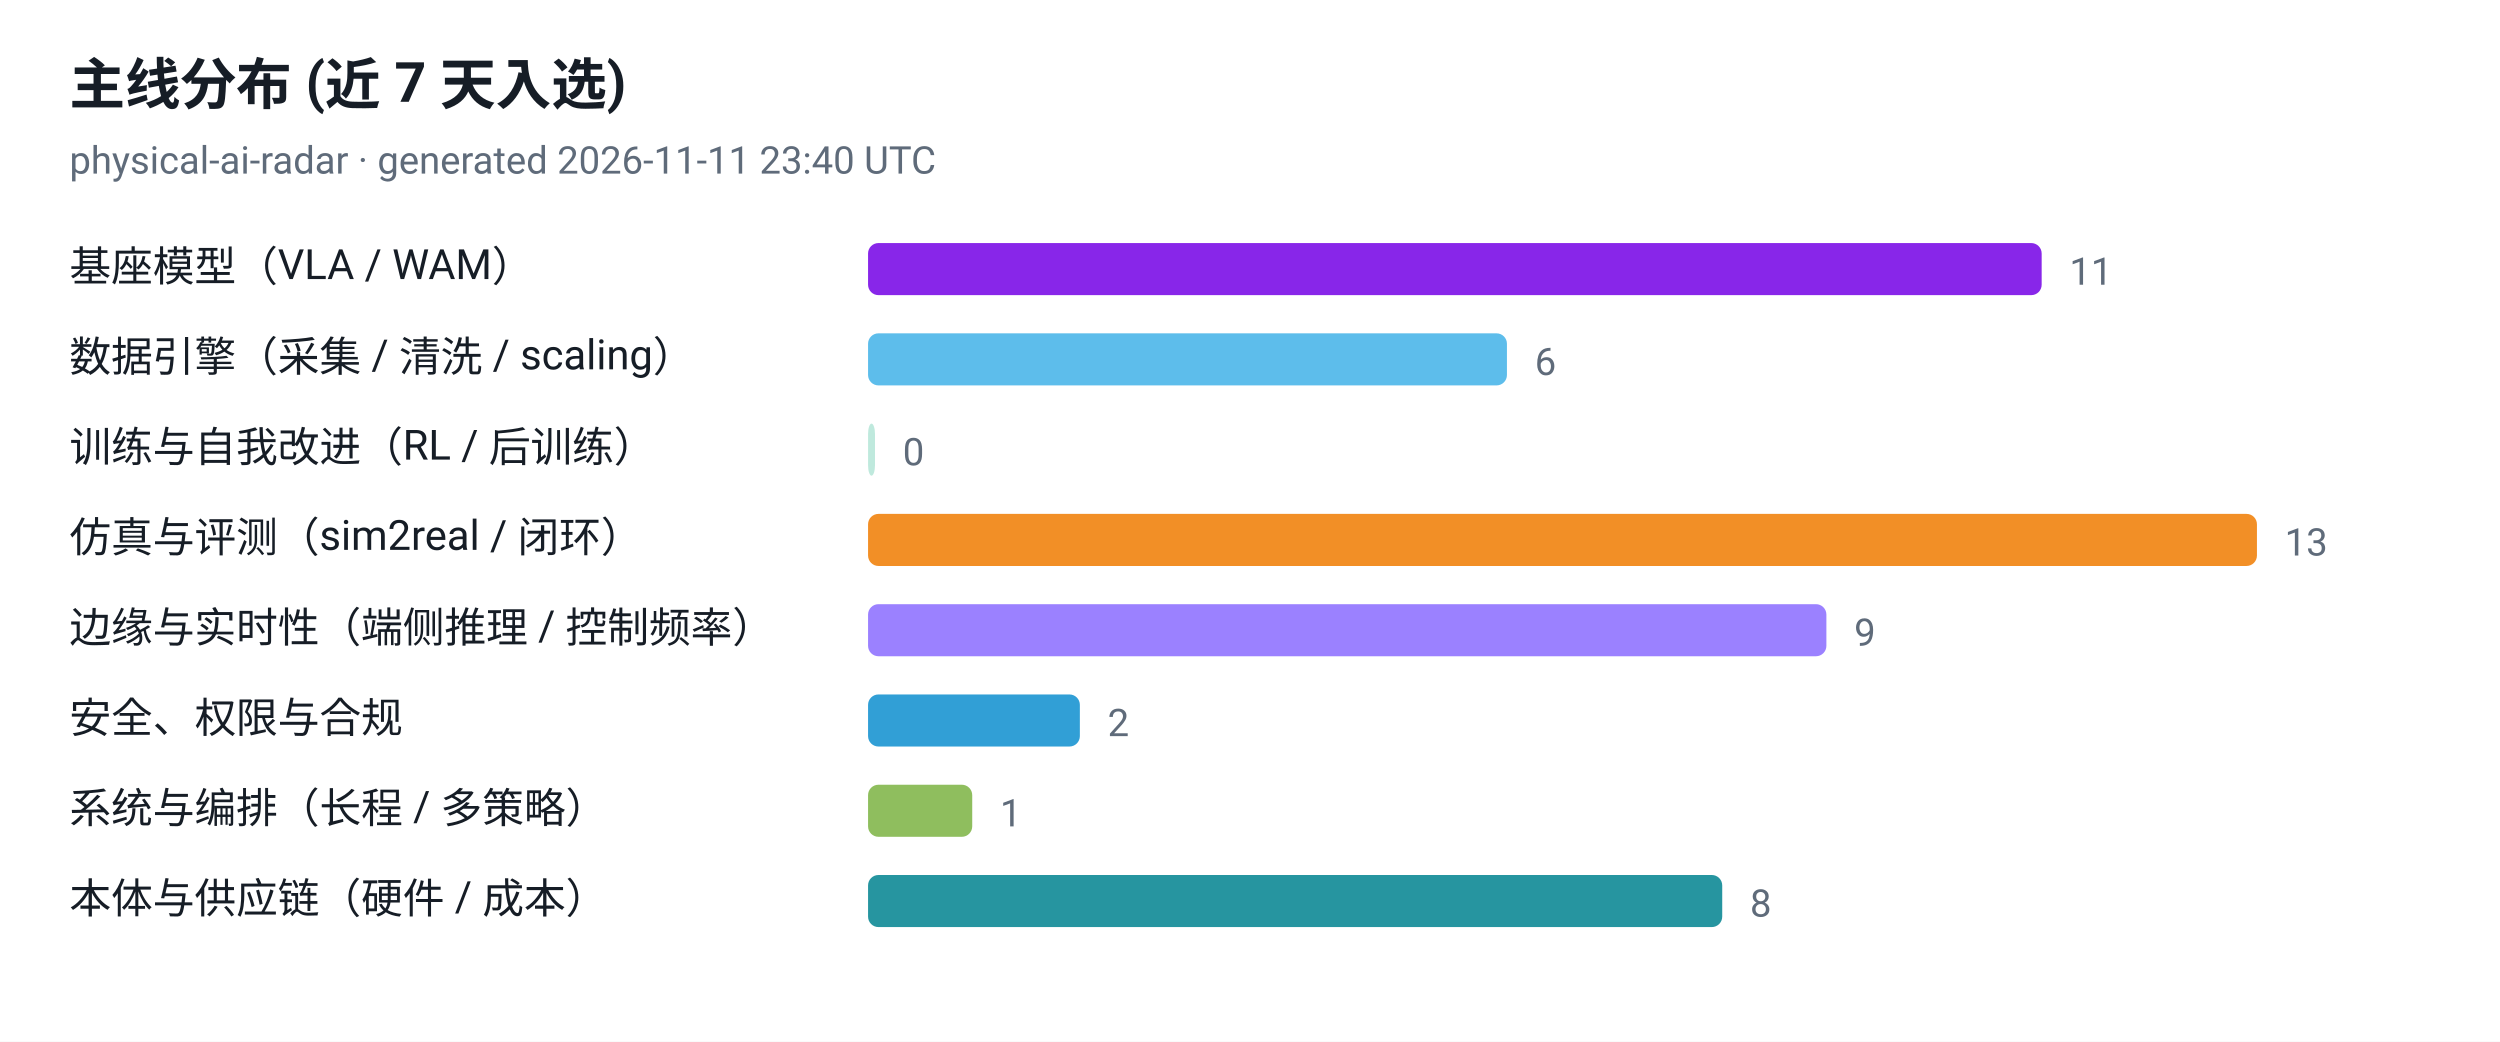
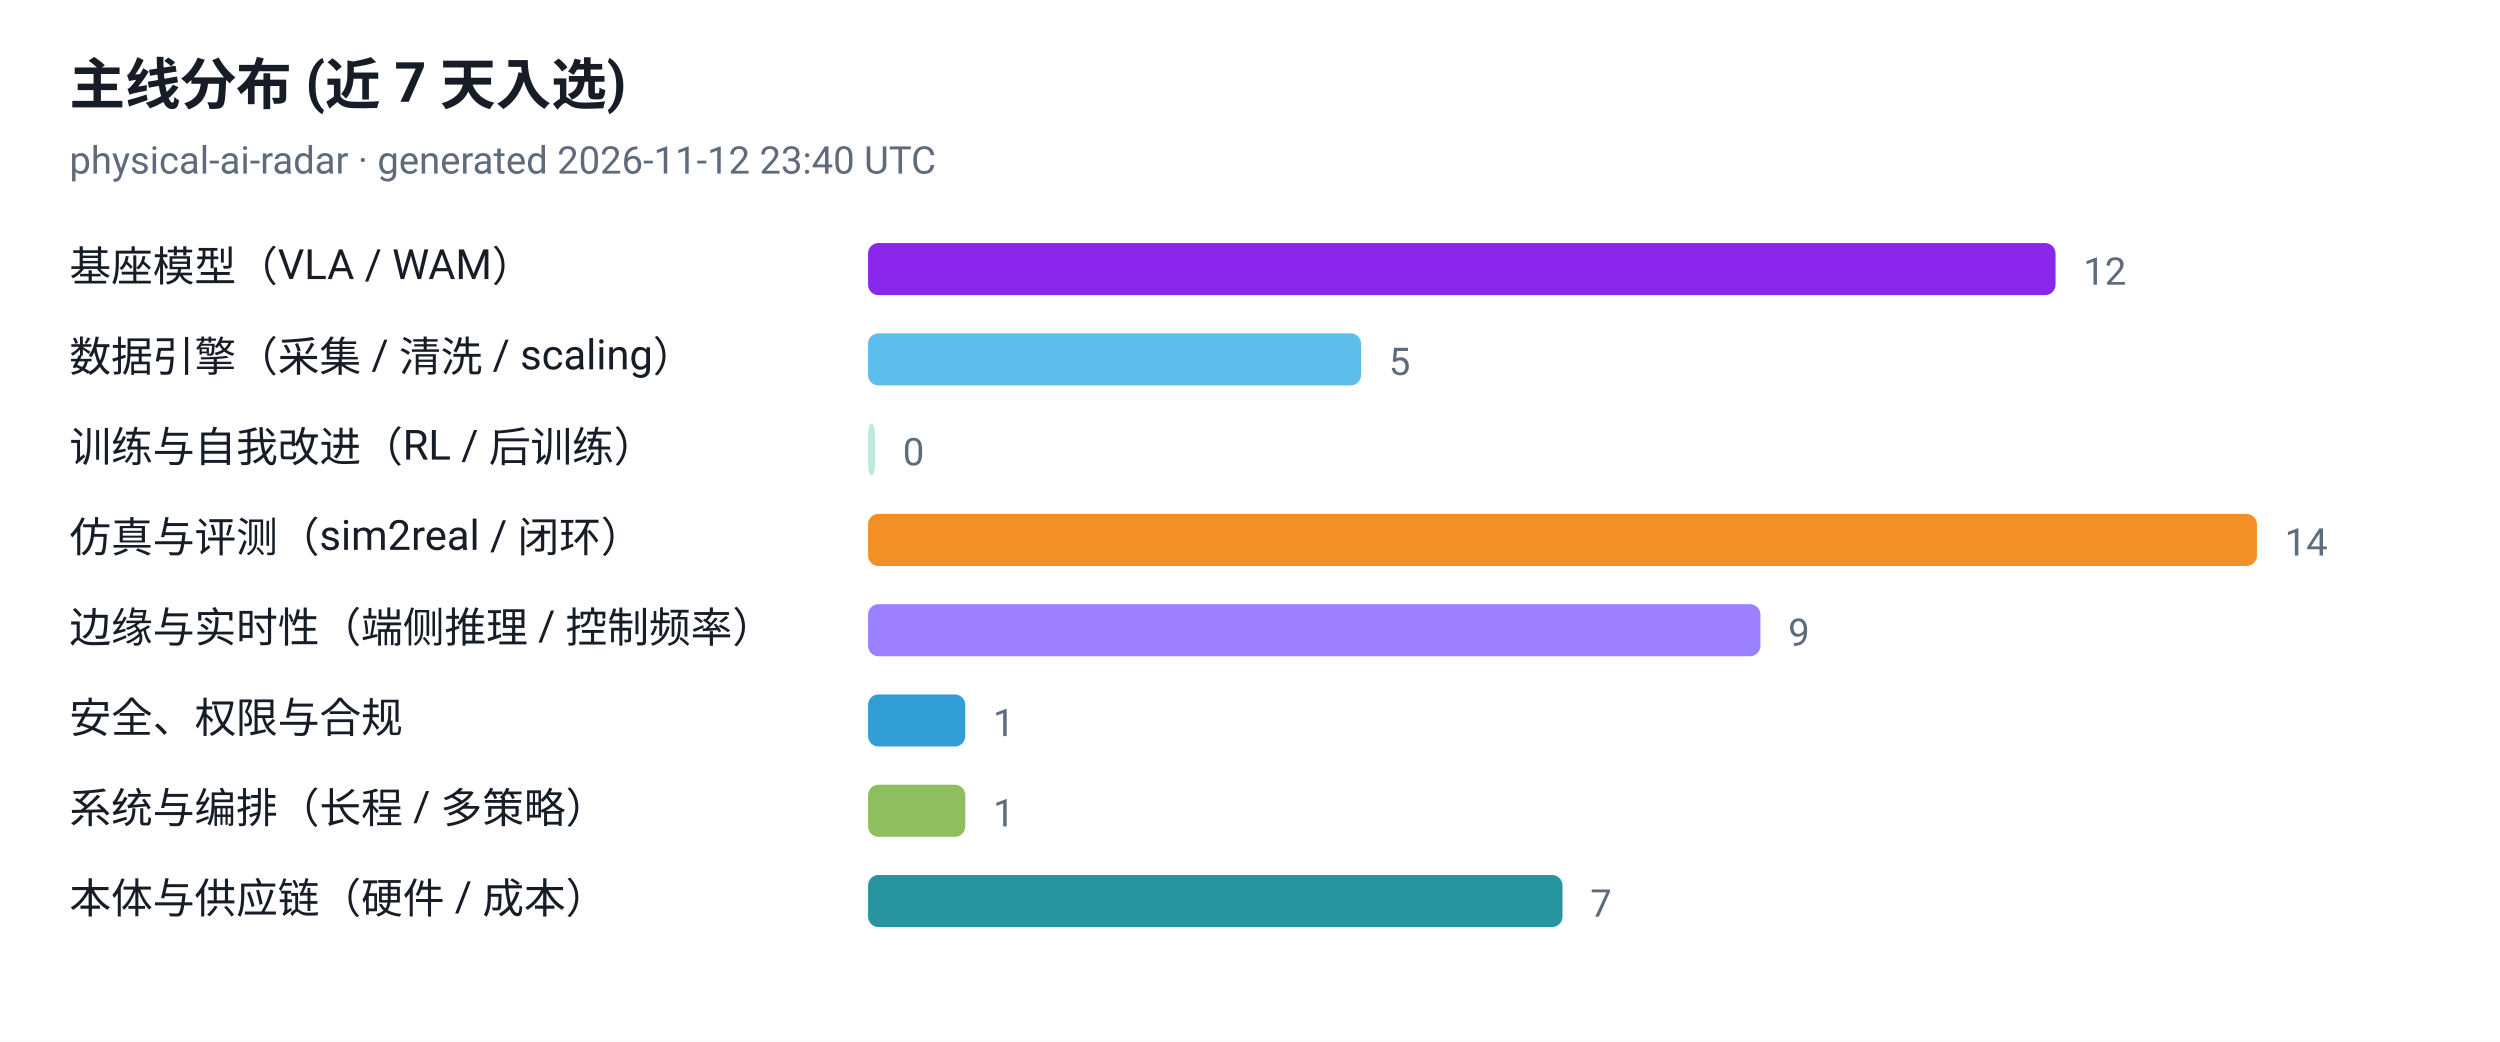
<svg xmlns="http://www.w3.org/2000/svg" viewBox="0 0 720 300" width="720" height="300" role="img" aria-label="主线分布 (近 7 天入选)">
  <style>
  .plate { fill: #ffffff }
  .ink { fill: #161d26 }
  .muted { fill: #5f6b7a }
  .grid { stroke: #e3e9ef }
  @media (prefers-color-scheme: dark) {
    .plate { fill: #0d1117 }
    .ink { fill: #e6edf3 }
    .muted { fill: #8b949e }
    .grid { stroke: #30363d }
  }
</style>
  <rect class="plate" width="720" height="300" />
  <text x="20" y="30" font-family="ui-sans-serif, -apple-system, 'Segoe UI', Roboto, Helvetica, Arial, sans-serif" font-size="16" font-weight="700" class="ink">主线分布 (近 7 天入选)</text>
-   <text x="20" y="50" font-family="ui-sans-serif, -apple-system, 'Segoe UI', Roboto, Helvetica, Arial, sans-serif" font-size="11" class="muted">physical-ai-radar · generated 2026-11-11 23:40 UTC</text>
+   <text x="20" y="50" font-family="ui-sans-serif, -apple-system, 'Segoe UI', Roboto, Helvetica, Arial, sans-serif" font-size="11" class="muted">physical-ai-radar · generated 2026-11-12 23:40 UTC</text>
  <text x="20" y="81" font-family="ui-sans-serif, -apple-system, 'Segoe UI', Roboto, Helvetica, Arial, sans-serif" font-size="12" class="ink">基座模型（VLA / WAM）</text>
-   <rect x="250" y="70" width="338" height="15" rx="3" fill="#7300e5" fill-opacity="0.85" />
-   <text x="596" y="82" font-family="ui-sans-serif, -apple-system, 'Segoe UI', Roboto, Helvetica, Arial, sans-serif" font-size="11" class="muted">11</text>
+   <rect x="250" y="70" width="342" height="15" rx="3" fill="#7300e5" fill-opacity="0.85" />
+   <text x="600" y="82" font-family="ui-sans-serif, -apple-system, 'Segoe UI', Roboto, Helvetica, Arial, sans-serif" font-size="11" class="muted">12</text>
  <text x="20" y="107" font-family="ui-sans-serif, -apple-system, 'Segoe UI', Roboto, Helvetica, Arial, sans-serif" font-size="12" class="ink">数据引擎（采集 / 清洗 / scaling）</text>
-   <rect x="250" y="96" width="184" height="15" rx="3" fill="#41b1e8" fill-opacity="0.85" />
-   <text x="442" y="108" font-family="ui-sans-serif, -apple-system, 'Segoe UI', Roboto, Helvetica, Arial, sans-serif" font-size="11" class="muted">6</text>
+   <rect x="250" y="96" width="142" height="15" rx="3" fill="#41b1e8" fill-opacity="0.85" />
+   <text x="400" y="108" font-family="ui-sans-serif, -apple-system, 'Segoe UI', Roboto, Helvetica, Arial, sans-serif" font-size="11" class="muted">5</text>
  <text x="20" y="133" font-family="ui-sans-serif, -apple-system, 'Segoe UI', Roboto, Helvetica, Arial, sans-serif" font-size="12" class="ink">训练与自我改进（RL / 后训练）</text>
  <rect x="250" y="122" width="2" height="15" rx="3" fill="#00a878" fill-opacity="0.25" />
  <text x="260" y="134" font-family="ui-sans-serif, -apple-system, 'Segoe UI', Roboto, Helvetica, Arial, sans-serif" font-size="11" class="muted">0</text>
  <text x="20" y="159" font-family="ui-sans-serif, -apple-system, 'Segoe UI', Roboto, Helvetica, Arial, sans-serif" font-size="12" class="ink">仿真与评测（sim2real / 闭环）</text>
  <rect x="250" y="148" width="400" height="15" rx="3" fill="#f07c00" fill-opacity="0.85" />
-   <text x="658" y="160" font-family="ui-sans-serif, -apple-system, 'Segoe UI', Roboto, Helvetica, Arial, sans-serif" font-size="11" class="muted">13</text>
+   <text x="658" y="160" font-family="ui-sans-serif, -apple-system, 'Segoe UI', Roboto, Helvetica, Arial, sans-serif" font-size="11" class="muted">14</text>
  <text x="20" y="185" font-family="ui-sans-serif, -apple-system, 'Segoe UI', Roboto, Helvetica, Arial, sans-serif" font-size="12" class="ink">边缘与实时性（端侧推理 / 控制频率）</text>
-   <rect x="250" y="174" width="276" height="15" rx="3" fill="#8a6bff" fill-opacity="0.85" />
-   <text x="534" y="186" font-family="ui-sans-serif, -apple-system, 'Segoe UI', Roboto, Helvetica, Arial, sans-serif" font-size="11" class="muted">9</text>
+   <rect x="250" y="174" width="257" height="15" rx="3" fill="#8a6bff" fill-opacity="0.85" />
+   <text x="515" y="186" font-family="ui-sans-serif, -apple-system, 'Segoe UI', Roboto, Helvetica, Arial, sans-serif" font-size="11" class="muted">9</text>
  <text x="20" y="211" font-family="ui-sans-serif, -apple-system, 'Segoe UI', Roboto, Helvetica, Arial, sans-serif" font-size="12" class="ink">安全、权限与合规</text>
-   <rect x="250" y="200" width="61" height="15" rx="3" fill="#0d8ecf" fill-opacity="0.85" />
-   <text x="319" y="212" font-family="ui-sans-serif, -apple-system, 'Segoe UI', Roboto, Helvetica, Arial, sans-serif" font-size="11" class="muted">2</text>
+   <rect x="250" y="200" width="28" height="15" rx="3" fill="#0d8ecf" fill-opacity="0.85" />
+   <text x="286" y="212" font-family="ui-sans-serif, -apple-system, 'Segoe UI', Roboto, Helvetica, Arial, sans-serif" font-size="11" class="muted">1</text>
  <text x="20" y="237" font-family="ui-sans-serif, -apple-system, 'Segoe UI', Roboto, Helvetica, Arial, sans-serif" font-size="12" class="ink">系统与编排（长程 / 多策略）</text>
-   <rect x="250" y="226" width="30" height="15" rx="3" fill="#7cb342" fill-opacity="0.85" />
-   <text x="288" y="238" font-family="ui-sans-serif, -apple-system, 'Segoe UI', Roboto, Helvetica, Arial, sans-serif" font-size="11" class="muted">1</text>
+   <rect x="250" y="226" width="28" height="15" rx="3" fill="#7cb342" fill-opacity="0.85" />
+   <text x="286" y="238" font-family="ui-sans-serif, -apple-system, 'Segoe UI', Roboto, Helvetica, Arial, sans-serif" font-size="11" class="muted">1</text>
  <text x="20" y="263" font-family="ui-sans-serif, -apple-system, 'Segoe UI', Roboto, Helvetica, Arial, sans-serif" font-size="12" class="ink">本体与供应链（硬件 / 成本）</text>
-   <rect x="250" y="252" width="246" height="15" rx="3" fill="#00838f" fill-opacity="0.85" />
-   <text x="504" y="264" font-family="ui-sans-serif, -apple-system, 'Segoe UI', Roboto, Helvetica, Arial, sans-serif" font-size="11" class="muted">8</text>
+   <rect x="250" y="252" width="200" height="15" rx="3" fill="#00838f" fill-opacity="0.85" />
+   <text x="458" y="264" font-family="ui-sans-serif, -apple-system, 'Segoe UI', Roboto, Helvetica, Arial, sans-serif" font-size="11" class="muted">7</text>
</svg>
